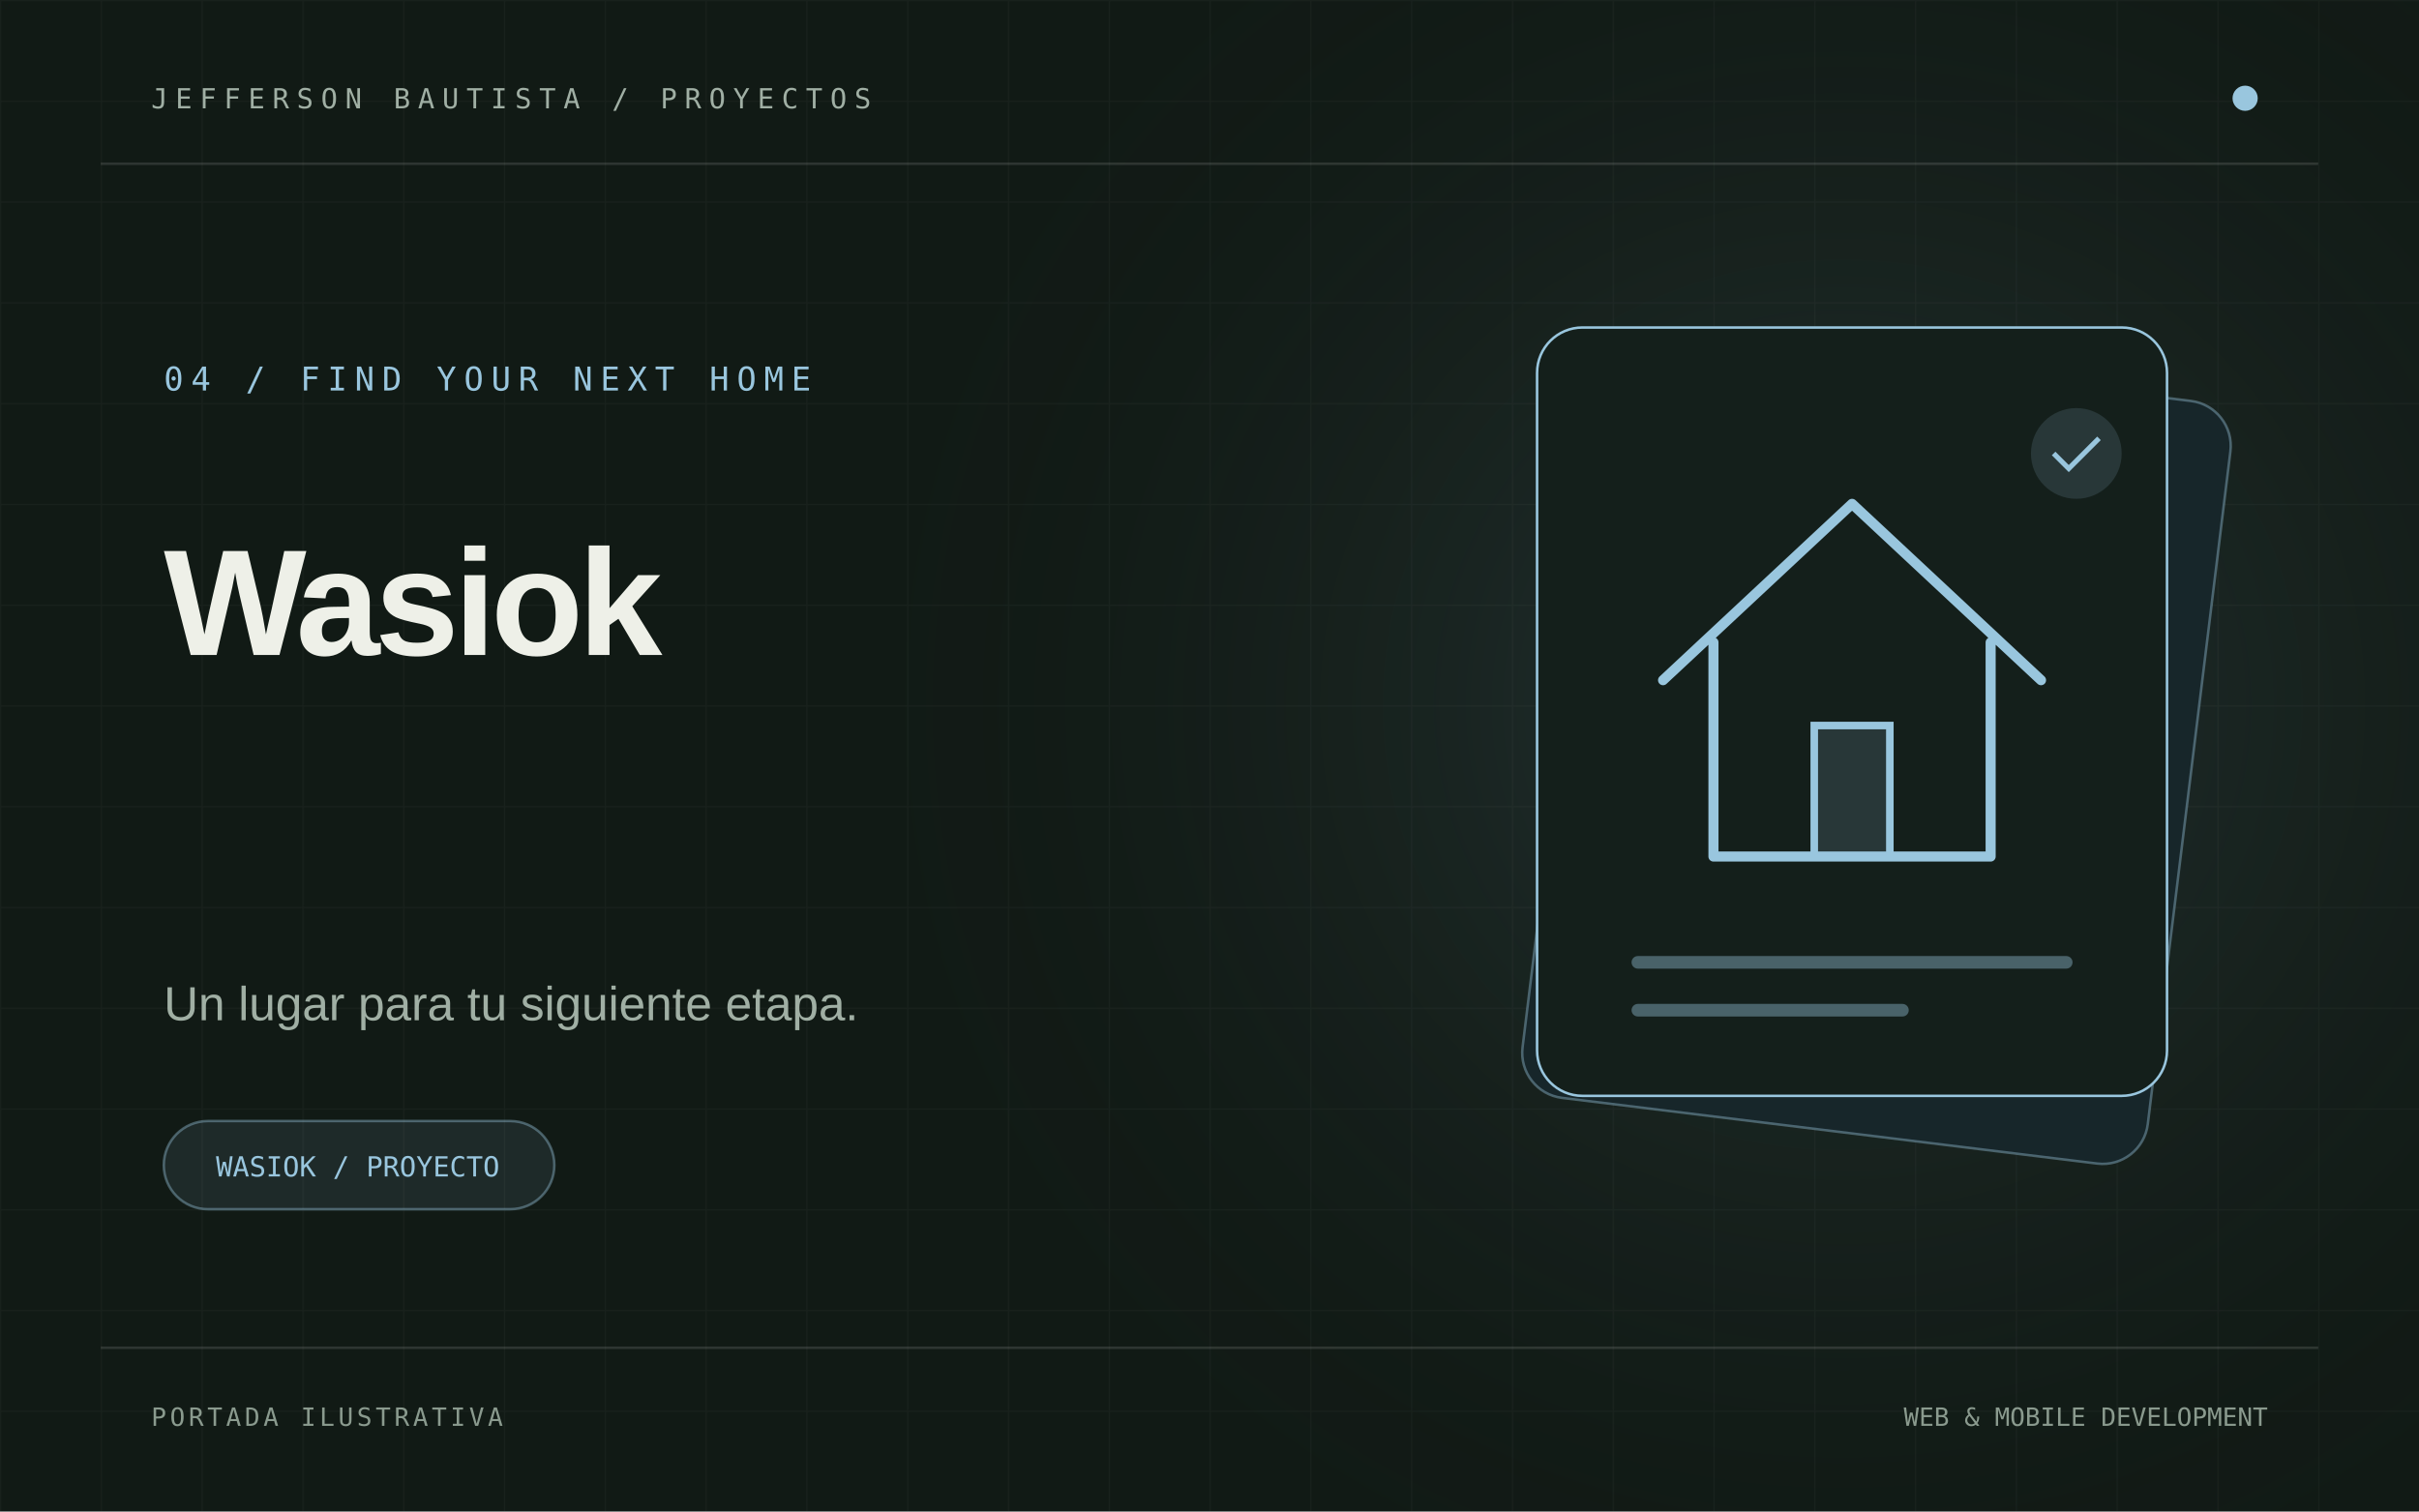
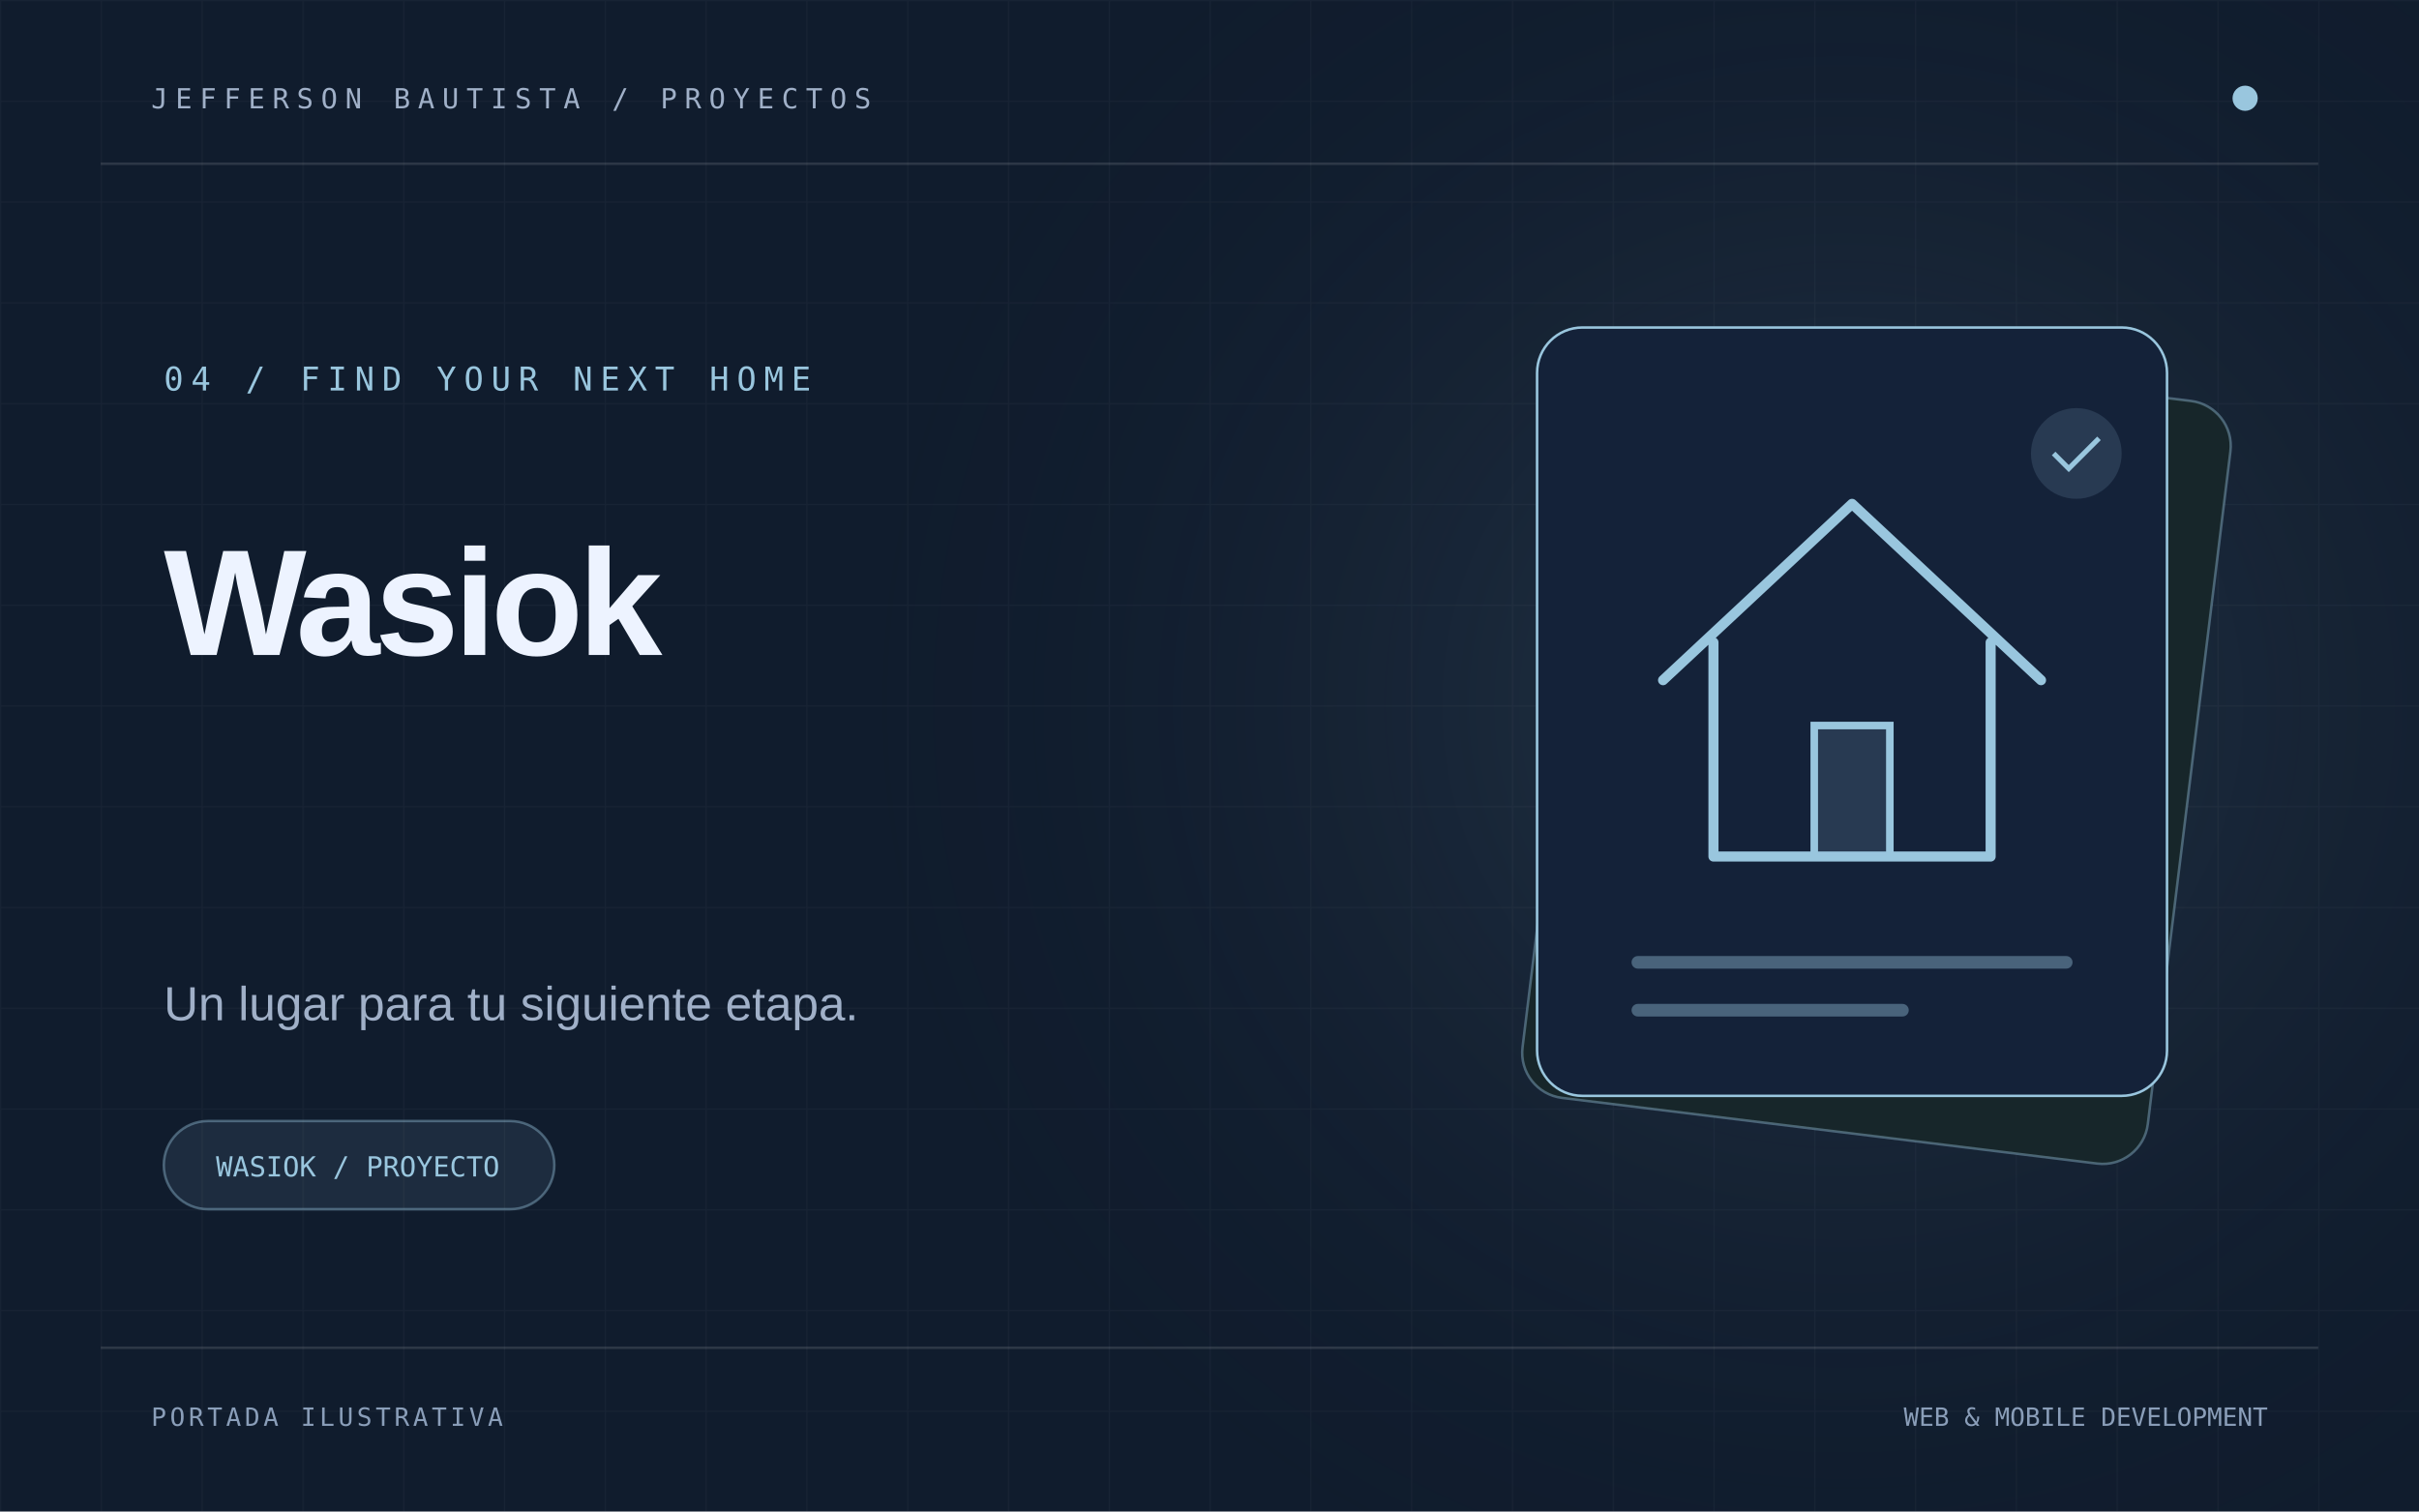
<svg xmlns="http://www.w3.org/2000/svg" width="960" height="600" viewBox="0 0 960 600">
  <defs>
    <radialGradient id="wash">
      <stop stop-color="#99c6de" stop-opacity=".16" />
-       <stop offset="1" stop-color="#101713" stop-opacity="0" />
+       <stop offset="1" stop-color="#0c1423" stop-opacity="0" />
    </radialGradient>
    <pattern id="grid" width="40" height="40" patternUnits="userSpaceOnUse">
      <path d="M40 0H0V40" stroke="#ffffff" stroke-opacity=".035" fill="none" />
    </pattern>
  </defs>
-   <rect width="960" height="600" fill="#111a15" />
+   <rect width="960" height="600" fill="#101c2d" />
  <rect width="960" height="600" fill="url(#grid)" />
  <ellipse cx="730" cy="280" rx="400" ry="390" fill="url(#wash)" />
  <path d="M40 65H920M40 535H920" stroke="#ffffff" stroke-opacity=".12" />
-   <text x="60" y="43" fill="#a0afa4" font-size="11" font-family="monospace" letter-spacing="3">JEFFERSON BAUTISTA / PROYECTOS</text>
+   <text x="60" y="43" fill="#a0b0c8" font-size="11" font-family="monospace" letter-spacing="3">JEFFERSON BAUTISTA / PROYECTOS</text>
  <circle cx="891" cy="39" r="5" fill="#99c6de" />
  <text x="65" y="155" fill="#99c6de" font-size="13" font-family="monospace" letter-spacing="3">04 / FIND YOUR NEXT HOME</text>
-   <text x="62" y="260" fill="#eef0e8" font-family="Arial,sans-serif" font-size="60" font-weight="bold" letter-spacing="-2">
+   <text x="62" y="260" fill="#edf3ff" font-family="Arial,sans-serif" font-size="60" font-weight="bold" letter-spacing="-2">
    <tspan x="65" dy="0">Wasiok</tspan>
  </text>
-   <text x="65" y="405" fill="#a0afa4" font-family="Arial,sans-serif" font-size="19">Un lugar para tu siguiente etapa.</text>
+   <text x="65" y="405" fill="#a0b0c8" font-family="Arial,sans-serif" font-size="19">Un lugar para tu siguiente etapa.</text>
  <rect x="65" y="445" width="155" height="35" rx="17.5" fill="#99c6de" fill-opacity=".1" stroke="#99c6de" stroke-opacity=".4" />
  <text x="142" y="467" fill="#99c6de" font-size="11" font-family="monospace" text-anchor="middle">WASIOK / PROYECTO</text>
  <g transform="translate(615 115)">
    <rect x="5" y="30" width="250" height="305" rx="18" fill="#17262a" stroke="#99c6de" stroke-opacity=".4" transform="rotate(7 130 180)" />
-     <rect x="-5" y="15" width="250" height="305" rx="18" fill="#141f1b" stroke="#99c6de" />
+     <rect x="-5" y="15" width="250" height="305" rx="18" fill="#142239" stroke="#99c6de" />
    <path d="M45 155L120 85L195 155M65 140V225H175V140" fill="none" stroke="#99c6de" stroke-width="4" stroke-linecap="round" stroke-linejoin="round" />
    <path d="M105 225V173H135V225" fill="#99c6de" fill-opacity=".15" stroke="#99c6de" stroke-width="3" />
    <path d="M35 267H205M35 286H140" stroke="#99c6de" stroke-opacity=".4" stroke-width="5" stroke-linecap="round" />
    <circle cx="209" cy="65" r="18" fill="#99c6de" fill-opacity=".15" />
    <path d="M200 65L206 71L218 59" fill="none" stroke="#99c6de" stroke-width="2" />
  </g>
-   <text x="60" y="566" fill="#8a9a8e" font-family="monospace" font-size="10" letter-spacing="1.4">PORTADA ILUSTRATIVA</text>
-   <text x="900" y="566" text-anchor="end" fill="#8a9a8e" font-family="monospace" font-size="10">WEB &amp; MOBILE DEVELOPMENT</text>
+   <text x="60" y="566" fill="#8a9eb9" font-family="monospace" font-size="10" letter-spacing="1.4">PORTADA ILUSTRATIVA</text>
+   <text x="900" y="566" text-anchor="end" fill="#8a9eb9" font-family="monospace" font-size="10">WEB &amp; MOBILE DEVELOPMENT</text>
</svg>
